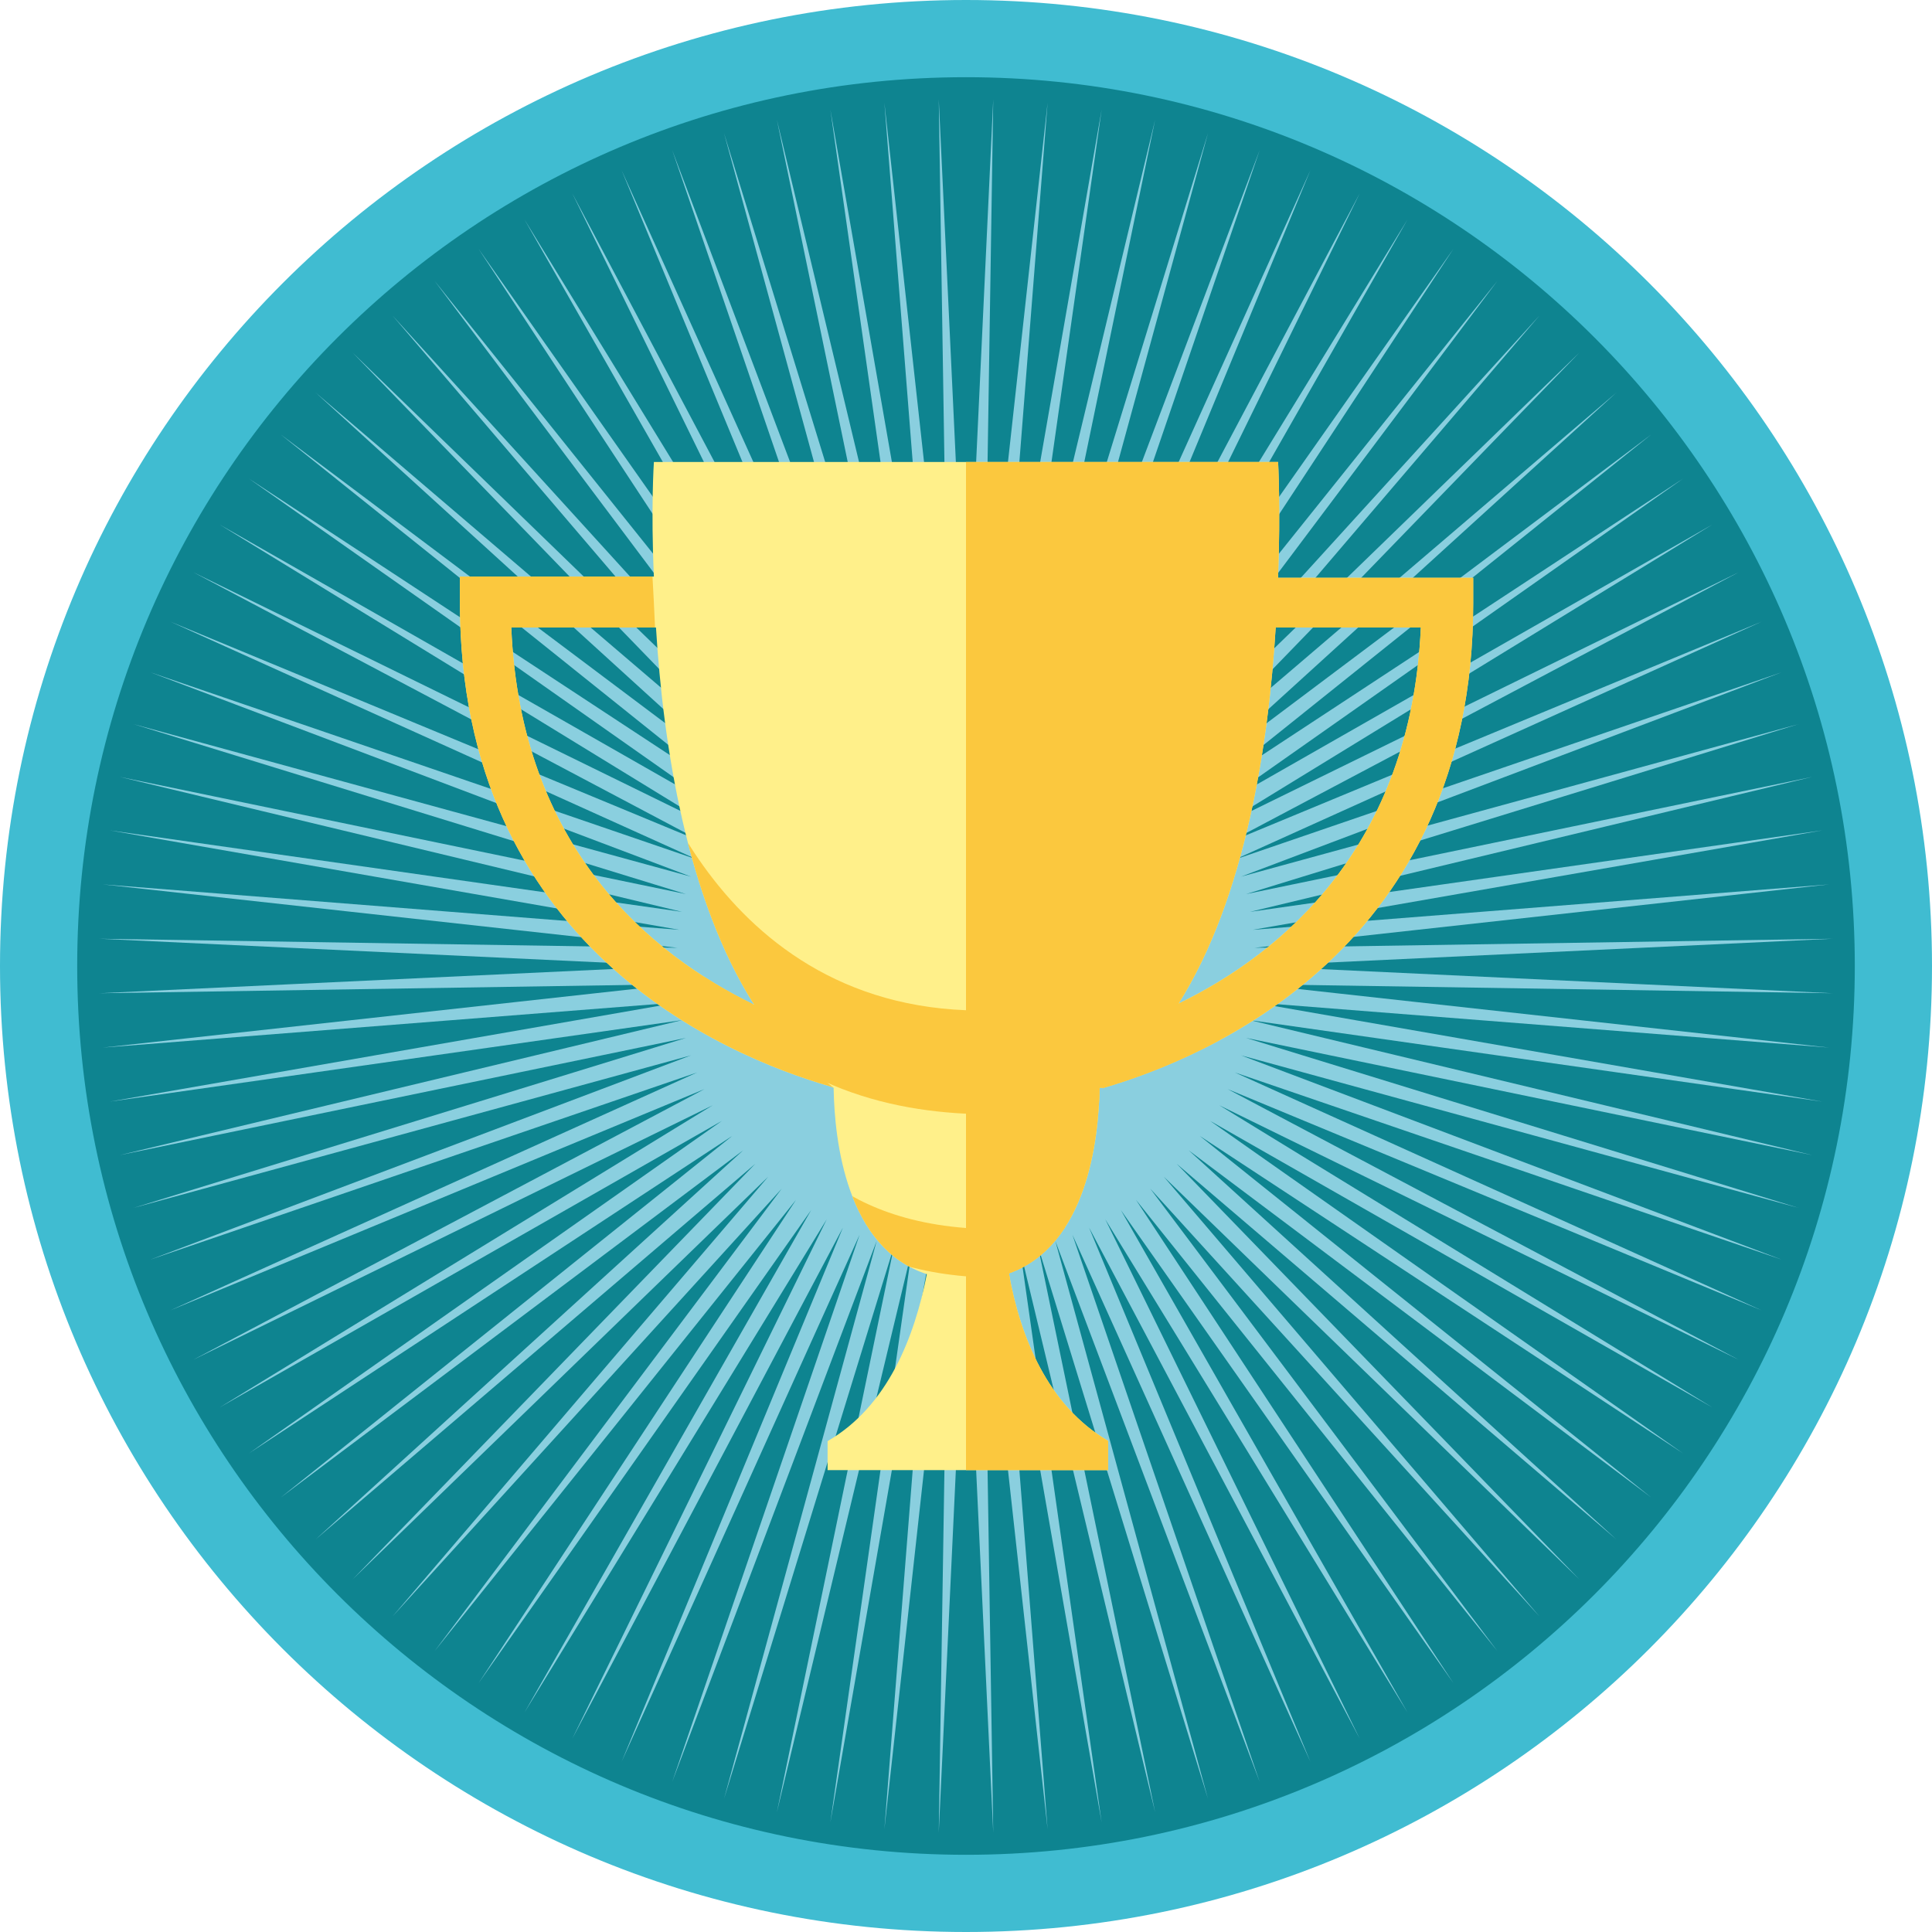
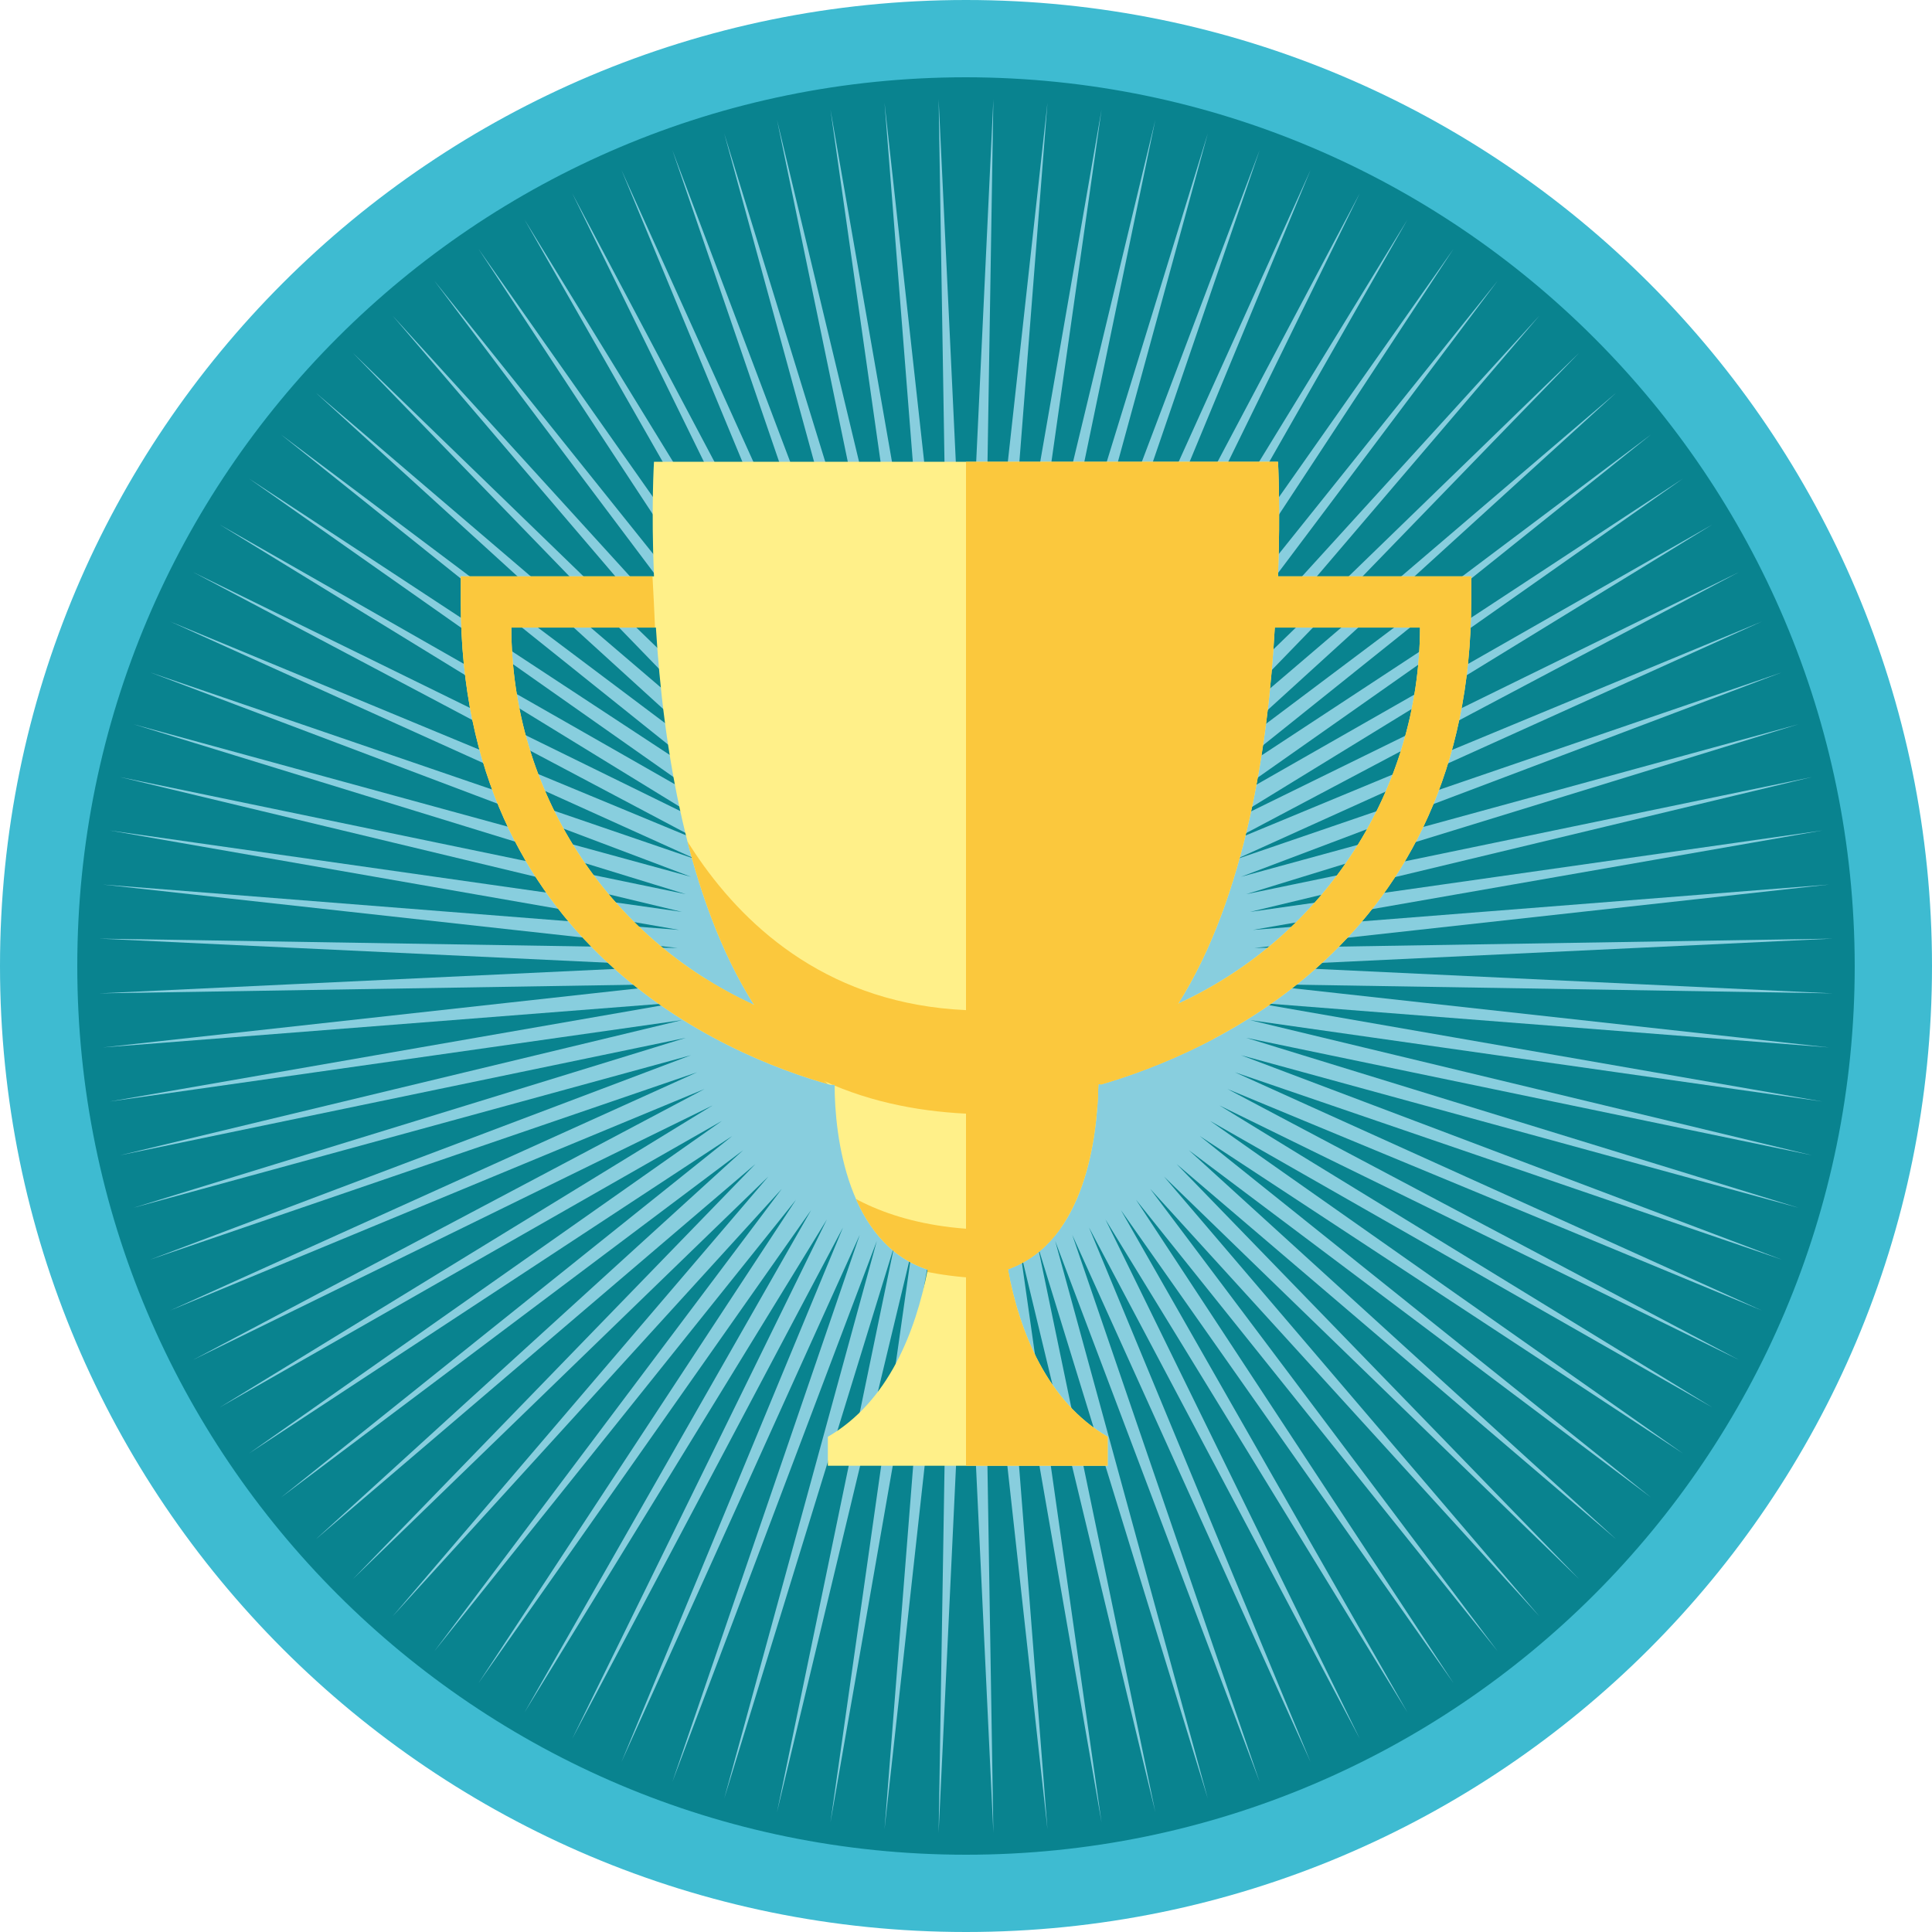
- <svg xmlns="http://www.w3.org/2000/svg" id="Calque_1" data-name="Calque 1" viewBox="0 0 175.18 175.18">
+ <svg xmlns="http://www.w3.org/2000/svg" id="Calque_1" data-name="Calque 1" viewBox="0 0 60 60">
  <defs>
-     <style>.cls-1{fill:none;}.cls-2{fill:#0e8490;stroke:#40bcd1;stroke-miterlimit:10;stroke-width:7px;}.cls-3{fill:#8acfdf;}.cls-4{clip-path:url(#clip-path);}.cls-5{fill:#fff08a;}.cls-6{fill:#fbc83e;}</style>
-     <clipPath id="clip-path" transform="translate(-210.05 -333.35)">
-       <path class="cls-1" d="M325.94,385.63c0.23-6.19,0-10.39,0-10.39H269.34s-0.28,4.2,0,10.39H251.75v2.31c0,31.16,24,41.13,33.52,43.9l0.37,0.14v0.14c0.09,4.66,1.15,14.4,8.45,16.76-1.11,5.68-3.55,12-9,15.14v2.63h25.44V464c-5.49-3.19-8-9.51-9-15.19,7.11-2.54,8.13-12.19,8.22-16.76V432a0.22,0.22,0,0,1,.23,0s0-.09.09,0c9.51-2.77,33.56-12.74,33.56-43.95v-2.31H325.94Zm-69.52,4.62h13.11c0.65,10.62,2.77,24.56,8.91,34.21C269.11,419.93,257.25,410.28,256.41,390.25Zm60.48,34.12c6.09-9.65,8.17-23.54,8.82-34.12h13.16C338,410.14,326.22,419.84,316.89,424.36Z" />
+     <style>.cls-1{fill:none;}.cls-2{fill:#09838f;}.cls-3{fill:#3ebbd1;}.cls-4{fill:#88cede;}.cls-5{clip-path:url(#clip-path);}.cls-6{fill:#fff089;}.cls-7{fill:#fbc83d;}</style>
+     <clipPath id="clip-path" transform="translate(0)">
+       <path class="cls-1" d="M39.69,17.9c0.08-2.12,0-3.56,0-3.56H20.31s-0.09,1.44,0,3.56h-6v0.79c0,10.67,8.21,14.09,11.48,15l0.13,0v0c0,1.6.4,4.93,2.89,5.74-0.38,1.94-1.22,4.1-3.1,5.19v0.9H34.4v-0.9c-1.88-1.09-2.74-3.26-3.1-5.2,2.43-.87,2.78-4.17,2.81-5.74v0a0.08,0.08,0,0,1,.08,0s0,0,0,0c3.26-.95,11.5-4.36,11.5-15.05V17.9h-6ZM15.88,19.49h4.49c0.22,3.64.95,8.41,3.05,11.72A12.91,12.91,0,0,1,15.88,19.49ZM36.59,31.17c2.09-3.3,2.8-8.06,3-11.68h4.51A12.91,12.91,0,0,1,36.59,31.17Z" />
    </clipPath>
  </defs>
-   <circle class="cls-2" cx="87.59" cy="87.59" r="84.09" />
-   <polygon id="rays" class="cls-3" points="87.59 61.38 90.06 9 89.24 61.43 94.99 9.31 90.88 61.59 99.89 9.93 92.5 61.84 104.74 10.85 94.11 62.2 109.53 12.08 95.69 62.66 114.22 13.61 97.24 63.22 118.82 15.43 98.75 63.88 123.29 17.53 100.22 64.62 127.62 19.91 101.63 65.46 131.79 22.56 103 66.39 135.78 25.46 104.3 67.39 139.59 28.61 105.53 68.48 143.19 31.99 106.7 69.65 146.57 35.59 107.78 70.88 149.72 39.4 108.79 72.18 152.62 43.39 109.72 73.55 155.27 47.56 110.56 74.96 157.65 51.89 111.31 76.43 159.75 56.36 111.96 77.94 161.57 60.95 112.52 79.49 163.1 65.65 112.98 81.07 164.33 70.44 113.34 82.68 165.25 75.29 113.59 84.31 165.87 80.19 113.75 85.94 166.18 85.12 113.8 87.59 166.18 90.06 113.75 89.24 165.87 94.99 113.59 90.88 165.25 99.89 113.34 92.5 164.33 104.74 112.98 94.11 163.1 109.53 112.52 95.69 161.57 114.22 111.96 97.24 159.75 118.82 111.31 98.75 157.65 123.29 110.56 100.22 155.27 127.62 109.72 101.63 152.62 131.79 108.79 103 149.72 135.78 107.78 104.3 146.57 139.59 106.7 105.53 143.19 143.19 105.53 106.7 139.59 146.57 104.3 107.78 135.78 149.72 103 108.79 131.79 152.62 101.63 109.72 127.62 155.27 100.22 110.56 123.29 157.65 98.75 111.31 118.82 159.75 97.24 111.96 114.22 161.57 95.69 112.52 109.53 163.1 94.11 112.98 104.74 164.33 92.5 113.34 99.89 165.25 90.88 113.59 94.99 165.87 89.24 113.75 90.06 166.18 87.59 113.8 85.12 166.18 85.94 113.75 80.19 165.87 84.31 113.59 75.29 165.25 82.68 113.34 70.44 164.33 81.07 112.98 65.65 163.1 79.49 112.52 60.95 161.57 77.94 111.96 56.36 159.75 76.43 111.31 51.89 157.65 74.96 110.56 47.56 155.27 73.55 109.72 43.39 152.62 72.18 108.79 39.4 149.72 70.88 107.78 35.59 146.57 69.65 106.7 31.99 143.19 68.48 105.53 28.61 139.59 67.39 104.3 25.46 135.78 66.39 103 22.56 131.79 65.46 101.63 19.91 127.62 64.62 100.22 17.53 123.29 63.88 98.75 15.43 118.82 63.22 97.24 13.61 114.22 62.66 95.69 12.08 109.53 62.2 94.11 10.85 104.74 61.84 92.5 9.93 99.89 61.59 90.88 9.31 94.99 61.43 89.24 9 90.06 61.38 87.59 9 85.12 61.43 85.94 9.31 80.19 61.59 84.31 9.93 75.29 61.84 82.68 10.85 70.44 62.2 81.07 12.08 65.65 62.66 79.49 13.61 60.95 63.22 77.94 15.43 56.36 63.88 76.43 17.53 51.89 64.62 74.96 19.91 47.56 65.46 73.55 22.56 43.39 66.39 72.18 25.46 39.4 67.39 70.88 28.61 35.59 68.48 69.65 31.99 31.99 69.65 68.48 35.59 28.61 70.88 67.39 39.4 25.46 72.18 66.39 43.39 22.56 73.55 65.46 47.56 19.91 74.96 64.62 51.89 17.53 76.43 63.88 56.36 15.43 77.94 63.22 60.95 13.61 79.49 62.66 65.65 12.08 81.07 62.2 70.44 10.85 82.68 61.84 75.29 9.93 84.31 61.59 80.19 9.31 85.94 61.43 85.12 9 87.59 61.38" />
-   <g class="cls-4">
-     <path class="cls-5" d="M325.94,385.63c0.23-6.19,0-10.39,0-10.39H269.34s-0.28,4.2,0,10.39H251.75v2.31c0,31.16,24,41.13,33.52,43.9l0.37,0.14v0.14c0.09,4.66,1.15,14.4,8.45,16.76-1.11,5.68-3.55,12-9,15.14v2.63h25.44V464c-5.49-3.19-8-9.51-9-15.19,7.11-2.54,8.13-12.19,8.22-16.76V432a0.22,0.22,0,0,1,.23,0s0-.09.09,0c9.51-2.77,33.56-12.74,33.56-43.95v-2.31H325.94Zm-69.52,4.62h13.11c0.65,10.62,2.77,24.56,8.91,34.21C269.11,419.93,257.25,410.28,256.41,390.25Zm60.48,34.12c6.09-9.65,8.17-23.54,8.82-34.12h13.16C338,410.14,326.22,419.84,316.89,424.36Z" transform="translate(-210.05 -333.35)" />
-     <polygon class="cls-6" points="133.48 32.61 87.59 32.61 87.59 150.9 142.77 151.02 133.48 32.61" />
-     <path class="cls-6" d="M268,374.83c3.68,19.84-2.89,40.32,17.62,57.14-5.69,15.54-21.85,8-21.85,8l-25-43.09S266,364.06,268,374.83Z" transform="translate(-210.05 -333.35)" />
-     <path class="cls-6" d="M267.42,398.28s5.88,25.72,30.22,26.67c22.94,0.89,31.82,4.67,23.61,6.22-7.61,1.44-33,9.87-47.05-8.18Z" transform="translate(-210.05 -333.35)" />
-     <path class="cls-6" d="M280.92,435.48s4.2,10,21.18,9.28c16-.69,22.32.66,16.65,1.79-5.26,1-22.66,6.25-33-1.57Z" transform="translate(-210.05 -333.35)" />
+   <circle class="cls-2" cx="30" cy="30" r="28.8" />
+   <path class="cls-3" d="M30,60A30,30,0,1,1,60,30,30,30,0,0,1,30,60ZM30,2.4A27.6,27.6,0,1,0,57.6,30,27.63,27.63,0,0,0,30,2.4Z" transform="translate(0)" />
+   <polygon class="cls-4" points="30 21.02 30.85 3.08 30.56 21.04 32.53 3.19 31.13 21.09 34.21 3.4 31.68 21.18 35.88 3.72 32.23 21.3 37.51 4.14 32.77 21.46 39.12 4.66 33.3 21.65 40.7 5.28 33.82 21.88 42.23 6 34.33 22.13 43.71 6.82 34.81 22.42 45.14 7.73 35.28 22.74 46.51 8.72 35.72 23.08 47.81 9.8 36.15 23.46 49.04 10.96 36.54 23.86 50.2 12.19 36.92 24.28 51.28 13.49 37.26 24.72 52.27 14.86 37.58 25.19 53.18 16.29 37.87 25.68 54 17.77 38.12 26.18 54.72 19.3 38.35 26.7 55.34 20.88 38.54 27.23 55.86 22.49 38.7 27.77 56.28 24.13 38.82 28.32 56.6 25.79 38.91 28.88 56.81 27.47 38.96 29.44 56.92 29.15 38.98 30 56.92 30.85 38.96 30.56 56.81 32.53 38.91 31.13 56.6 34.21 38.82 31.68 56.28 35.88 38.7 32.23 55.86 37.51 38.54 32.77 55.34 39.12 38.35 33.3 54.72 40.7 38.12 33.82 54 42.23 37.87 34.33 53.18 43.71 37.58 34.81 52.27 45.14 37.26 35.28 51.28 46.51 36.92 35.72 50.2 47.81 36.54 36.15 49.04 49.04 36.15 36.54 47.81 50.2 35.72 36.92 46.51 51.28 35.28 37.26 45.14 52.27 34.81 37.58 43.71 53.18 34.33 37.87 42.23 54 33.82 38.12 40.7 54.72 33.3 38.35 39.12 55.34 32.77 38.54 37.51 55.86 32.23 38.7 35.88 56.28 31.68 38.82 34.21 56.6 31.13 38.91 32.53 56.81 30.56 38.96 30.85 56.92 30 38.98 29.15 56.92 29.44 38.96 27.47 56.81 28.88 38.91 25.79 56.6 28.32 38.82 24.13 56.28 27.77 38.7 22.49 55.86 27.23 38.54 20.88 55.34 26.7 38.35 19.3 54.72 26.18 38.12 17.77 54 25.68 37.87 16.29 53.18 25.19 37.58 14.86 52.27 24.72 37.26 13.49 51.28 24.28 36.92 12.19 50.2 23.86 36.54 10.96 49.04 23.46 36.15 9.8 47.81 23.08 35.72 8.72 46.51 22.74 35.28 7.73 45.14 22.42 34.81 6.82 43.71 22.13 34.33 6 42.23 21.88 33.82 5.28 40.7 21.65 33.3 4.66 39.12 21.46 32.77 4.14 37.51 21.3 32.23 3.72 35.88 21.18 31.68 3.4 34.21 21.09 31.13 3.19 32.53 21.04 30.56 3.08 30.85 21.02 30 3.08 29.15 21.04 29.44 3.19 27.47 21.09 28.88 3.4 25.79 21.18 28.32 3.72 24.13 21.3 27.77 4.14 22.49 21.46 27.23 4.66 20.88 21.65 26.7 5.28 19.3 21.88 26.18 6 17.77 22.13 25.68 6.82 16.29 22.42 25.19 7.73 14.86 22.74 24.72 8.72 13.49 23.08 24.28 9.8 12.19 23.46 23.86 10.96 10.96 23.86 23.46 12.19 9.8 24.28 23.08 13.49 8.72 24.72 22.74 14.86 7.73 25.19 22.42 16.29 6.82 25.68 22.13 17.77 6 26.18 21.88 19.3 5.28 26.7 21.65 20.88 4.66 27.23 21.46 22.49 4.14 27.77 21.3 24.13 3.72 28.32 21.18 25.79 3.4 28.88 21.09 27.47 3.19 29.44 21.04 29.15 3.08 30 21.02" />
+   <g class="cls-5">
+     <path class="cls-6" d="M39.69,17.9c0.08-2.12,0-3.56,0-3.56H20.31s-0.09,1.44,0,3.56h-6v0.79c0,10.67,8.21,14.09,11.48,15l0.13,0v0c0,1.6.4,4.93,2.89,5.74-0.38,1.94-1.22,4.1-3.1,5.19v0.9H34.4v-0.9c-1.88-1.09-2.74-3.26-3.1-5.2,2.43-.87,2.78-4.17,2.81-5.74v0a0.08,0.08,0,0,1,.08,0s0,0,0,0c3.26-.95,11.5-4.36,11.5-15.05V17.9h-6ZM15.88,19.49h4.49c0.22,3.64.95,8.41,3.05,11.72A12.91,12.91,0,0,1,15.88,19.49ZM36.59,31.17c2.09-3.3,2.8-8.06,3-11.68h4.51A12.91,12.91,0,0,1,36.59,31.17Z" transform="translate(0)" />
+     <polygon class="cls-7" points="45.72 11.17 30 11.17 30 51.68 48.9 51.73 45.72 11.17" />
+     <path class="cls-7" d="M19.85,14.21c1.26,6.79-1,13.81,6,19.57-2,5.32-7.48,2.75-7.48,2.75L9.84,21.78S19.17,10.52,19.85,14.21Z" transform="translate(0)" />
+     <path class="cls-7" d="M19.65,22.24S21.67,31,30,31.37c7.86,0.31,10.9,1.6,8.09,2.13C35.48,34,26.79,36.88,22,30.7Z" transform="translate(0)" />
+     <path class="cls-7" d="M24.27,35s1.44,3.43,7.25,3.18c5.48-.24,7.64.22,5.7,0.61s-7.76,2.14-11.32-.54Z" transform="translate(0)" />
  </g>
</svg>
